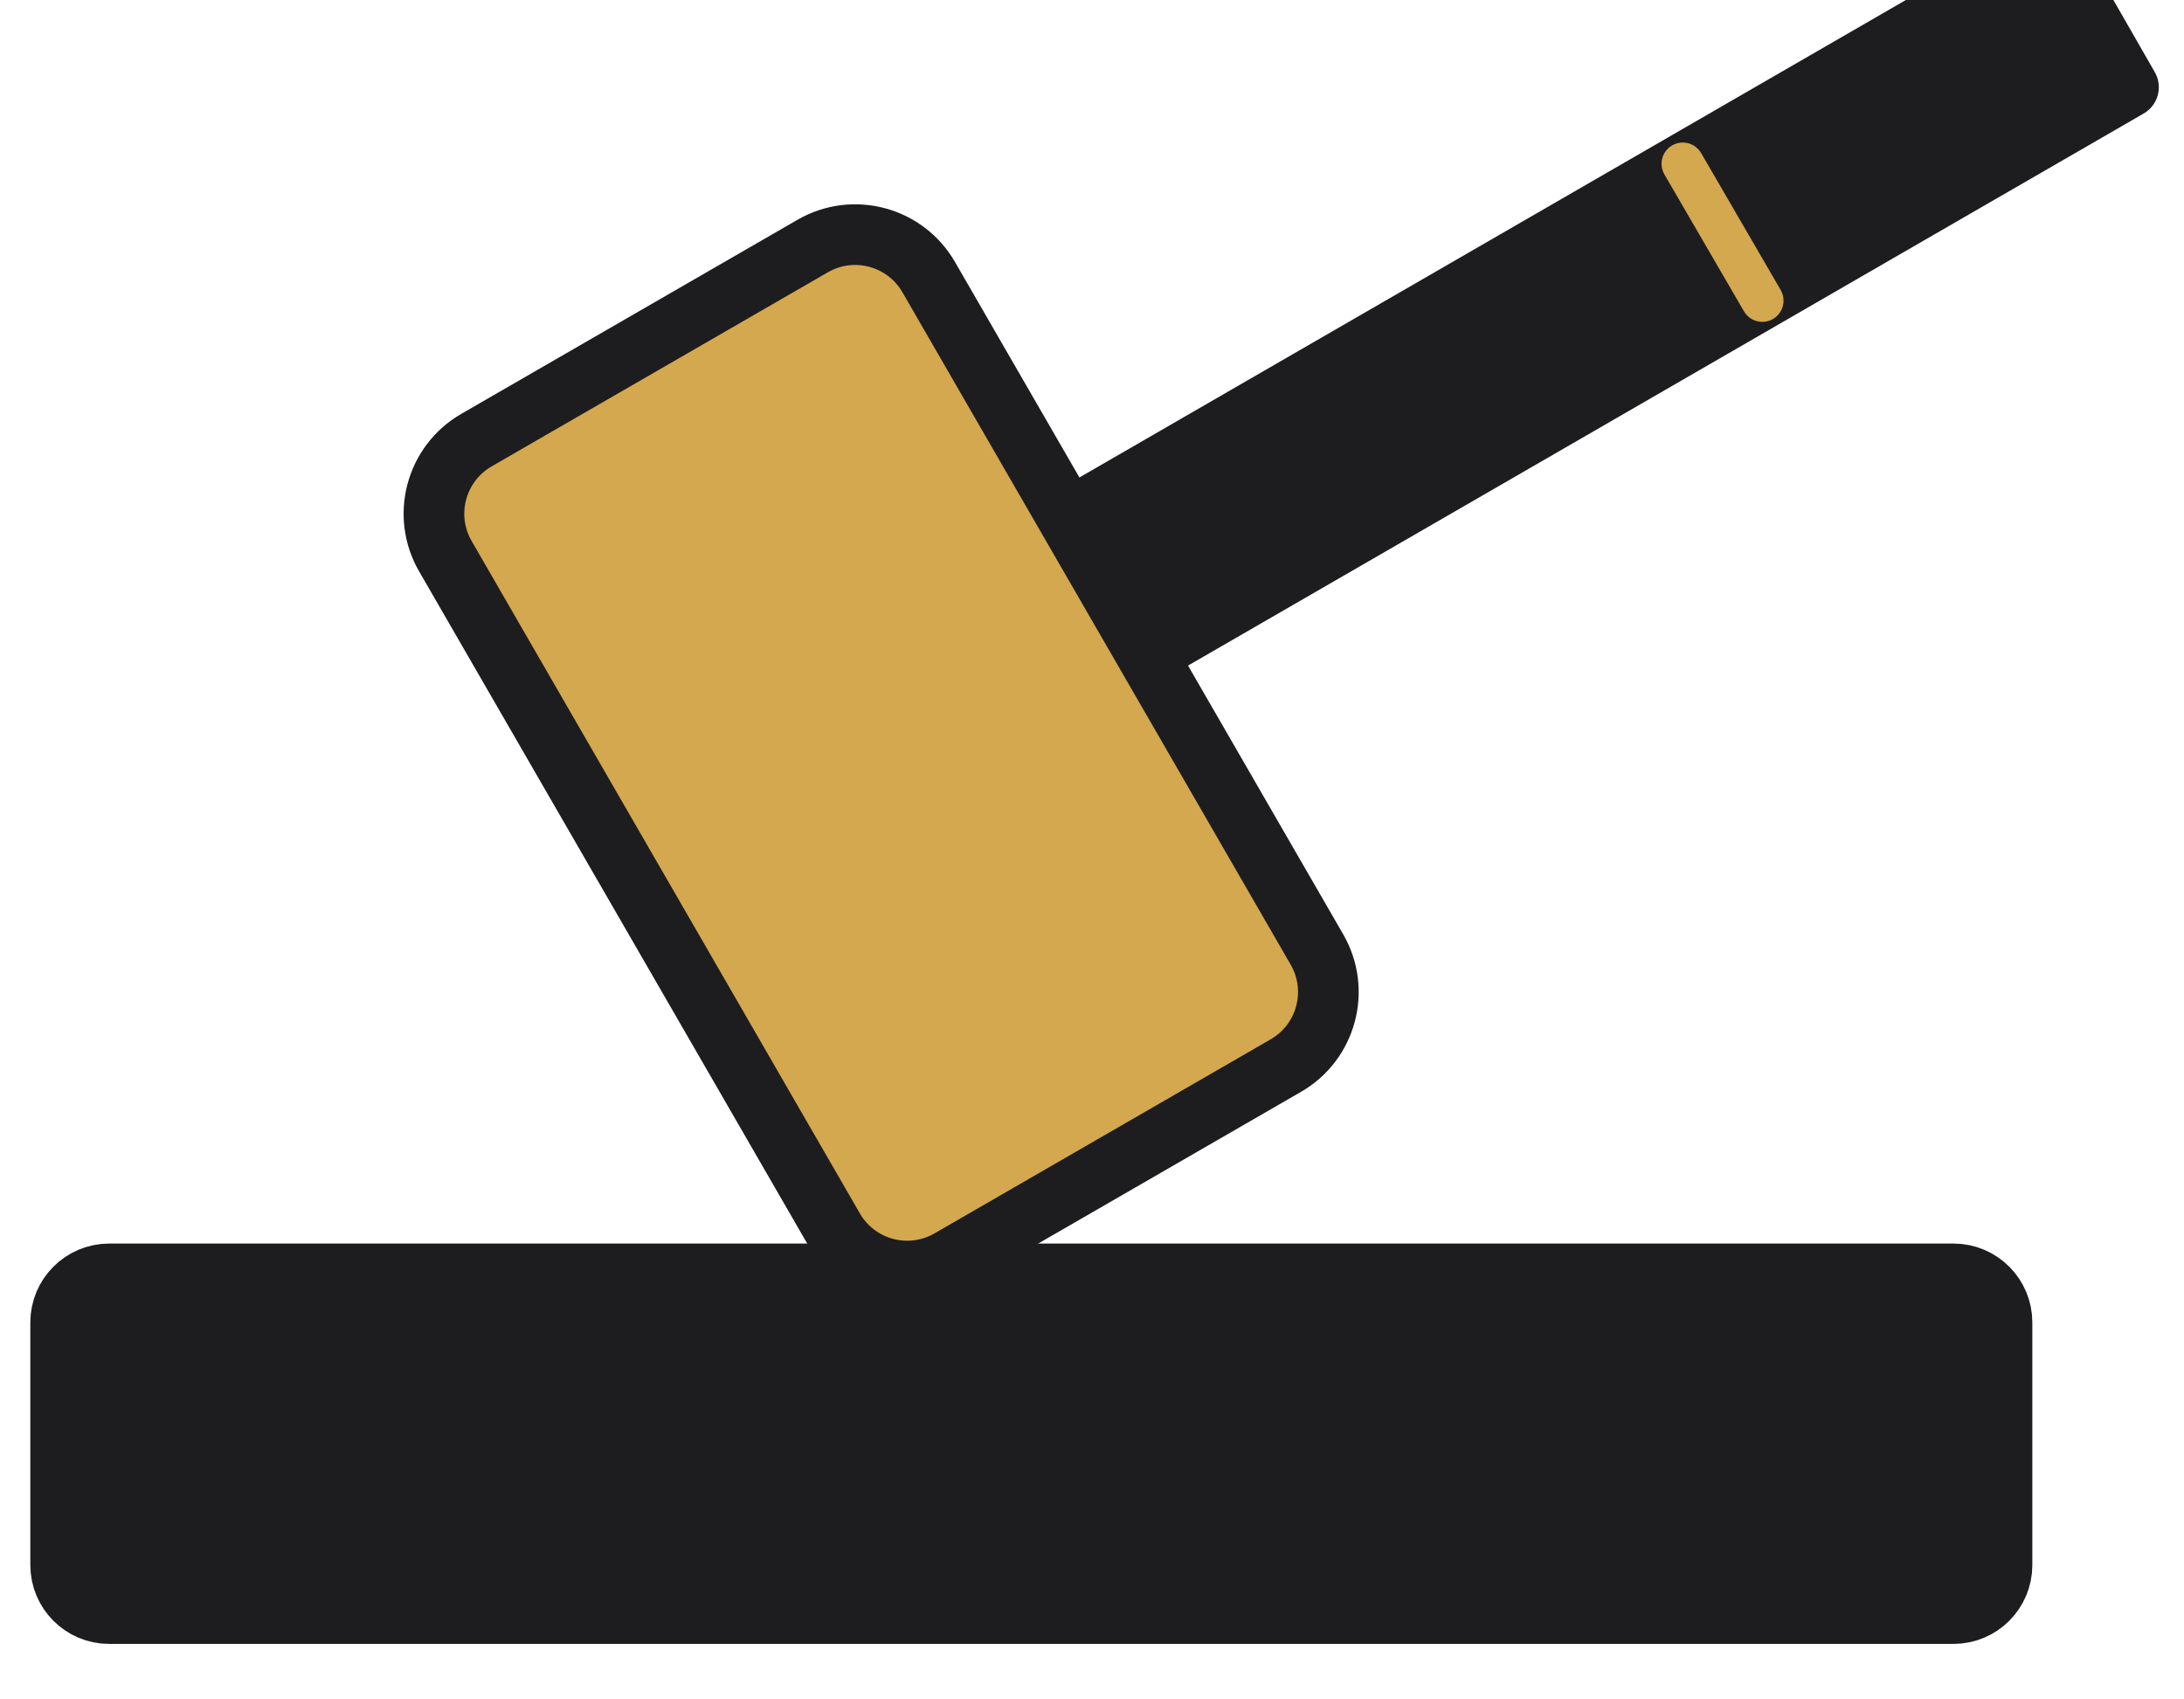
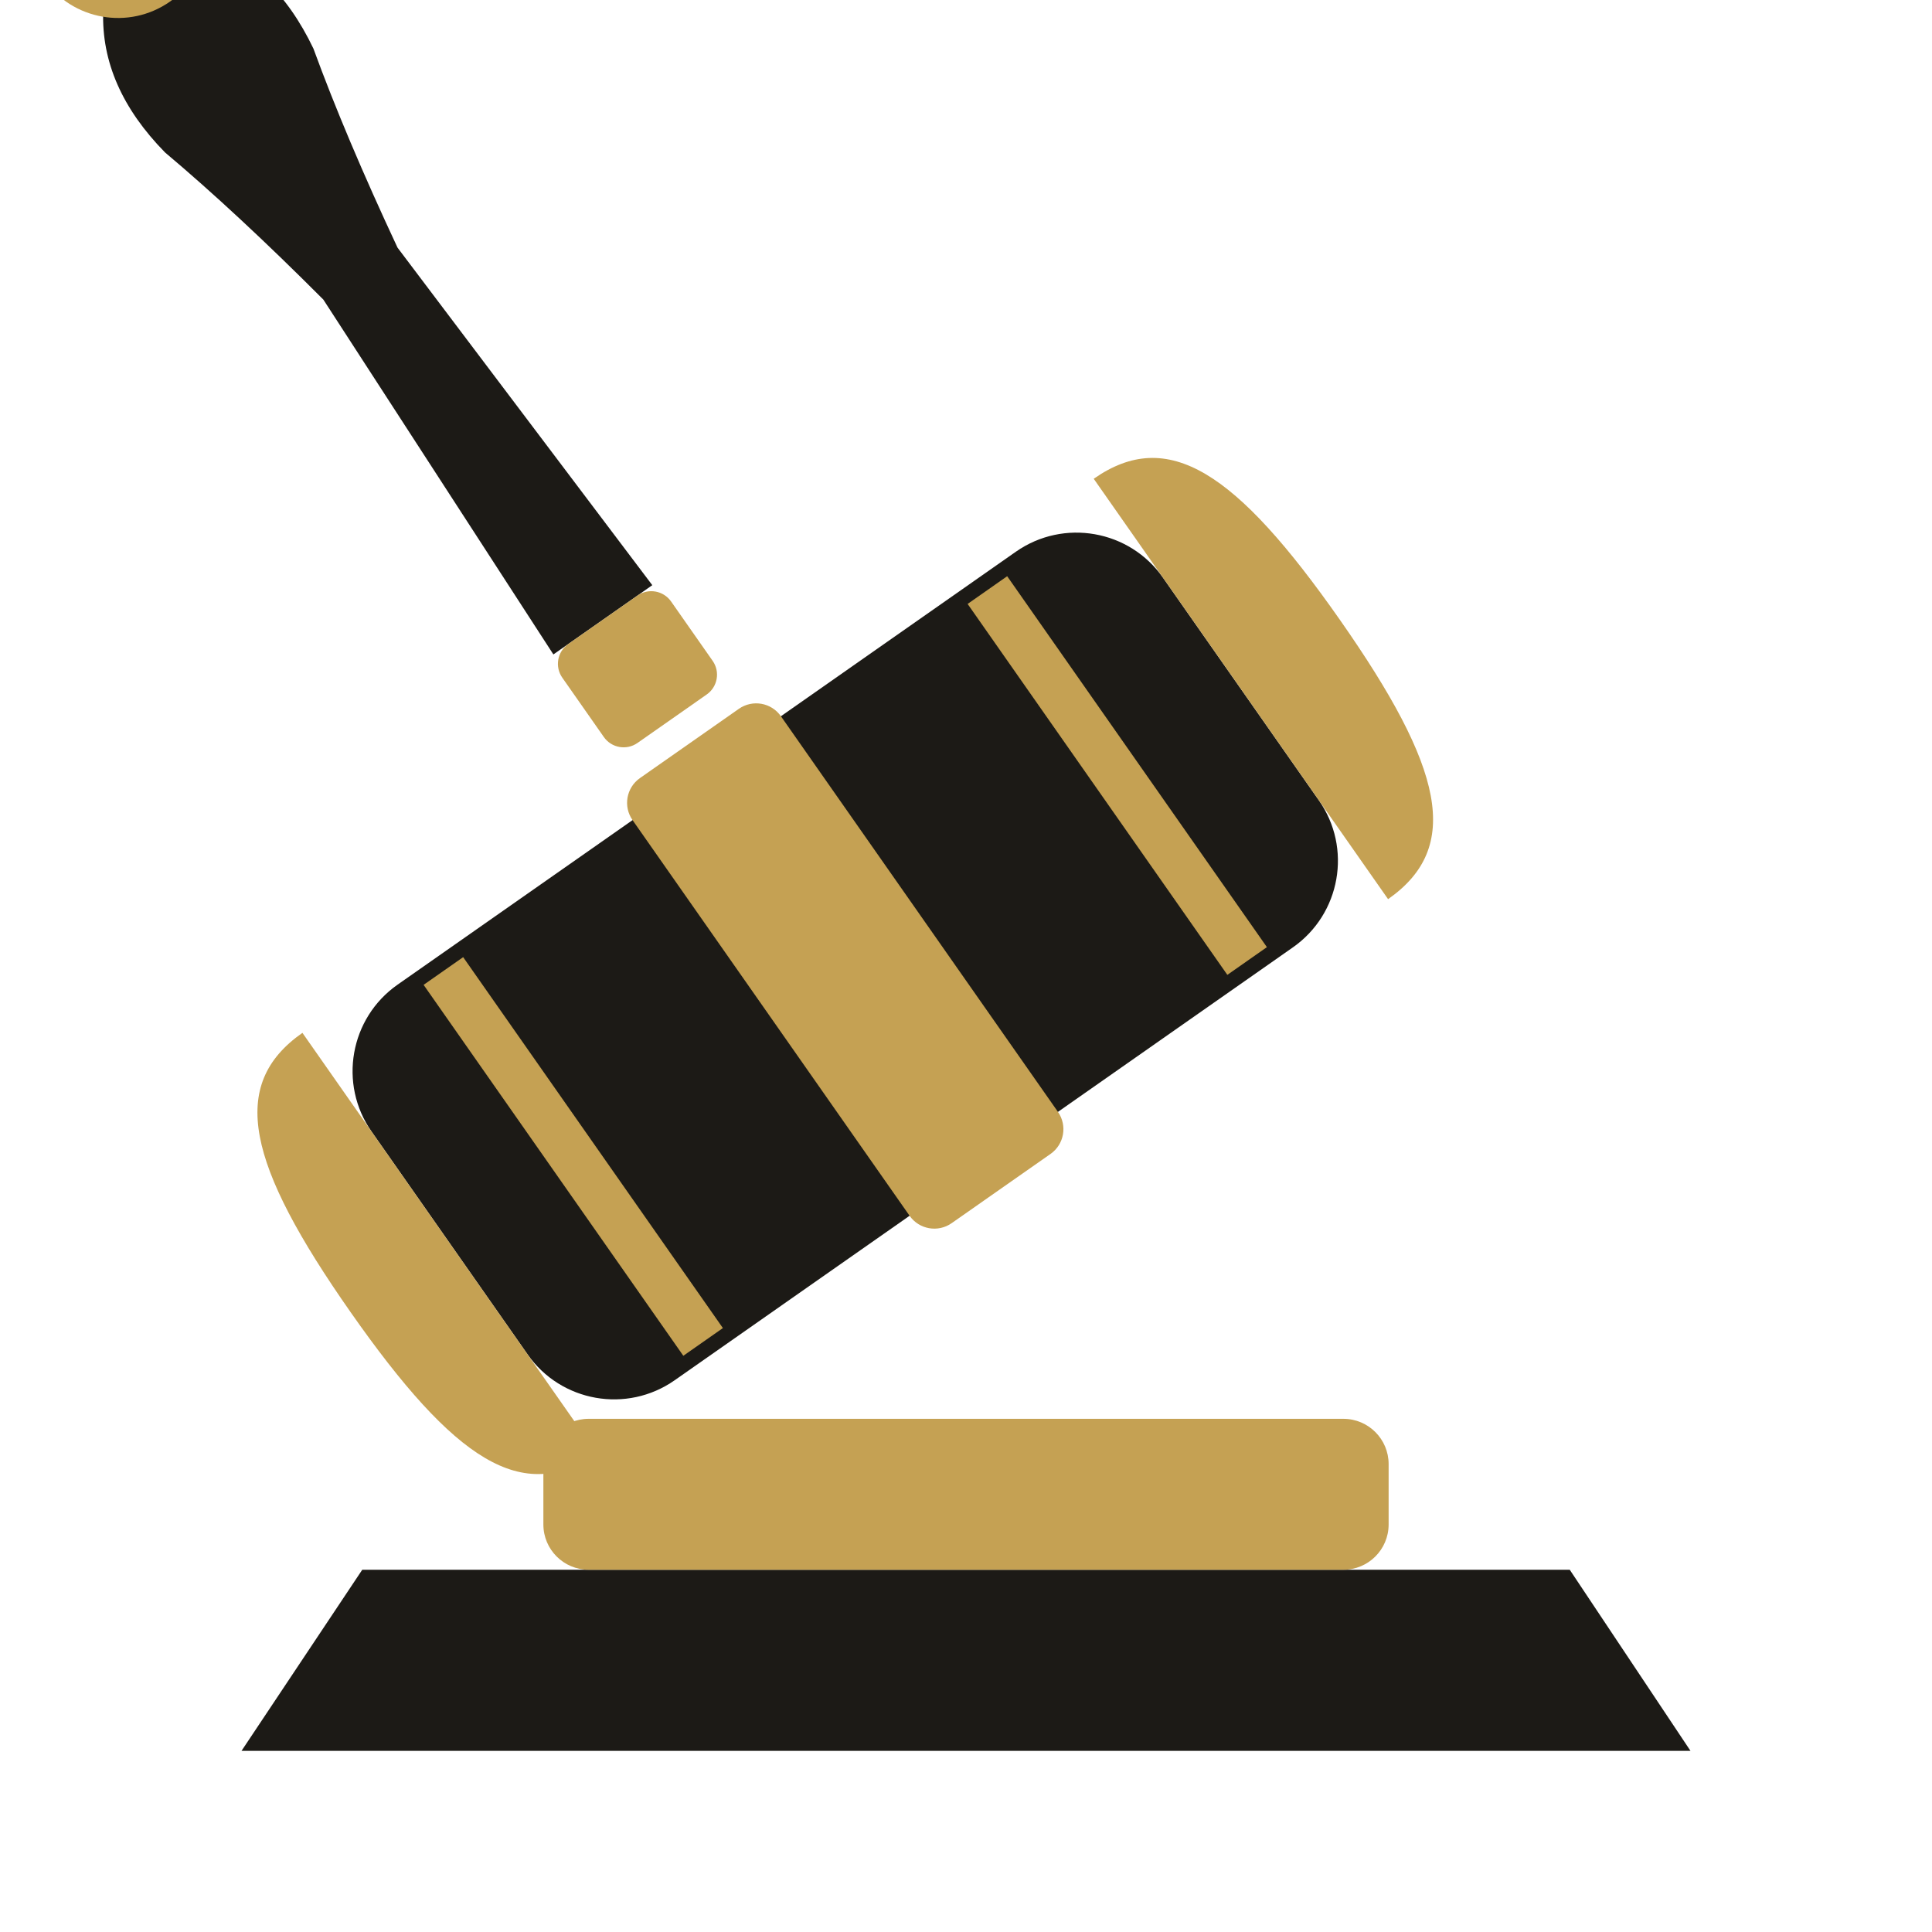
- <svg xmlns="http://www.w3.org/2000/svg" viewBox="330 250 360 280">
-   <g transform="translate(0 -40)" fill="#1d1d1f" stroke="#1d1d1f" stroke-width="10" stroke-linejoin="round">
-     <rect x="340" y="500" width="320" height="56" rx="8" />
-     <g transform="rotate(15 474.5 498.8)">
-       <polygon points="460.9,420.3 623.5,257.6 605.3,239.3 442.7,402" />
-       <path d="M555.8 288.8L574.3 307.2" stroke="#d4a84f" stroke-width="7" stroke-linecap="round" fill="none" />
-       <rect x="375.3" y="370.8" width="156" height="92" rx="14" transform="rotate(45 453.3 416.8)" fill="#d4a84f" />
-     </g>
+ <svg xmlns="http://www.w3.org/2000/svg" viewBox="0 0 64 64">
+   <path d="M 8 58 L 56 58 L 52 52 L 12 52 Z" fill="#1c1a16" />
+   <rect x="18" y="47" width="28" height="5" rx="1.5" fill="#c5a153" />
+   <g transform="translate(28 32) rotate(-35)">
+     <path d="M -2 -14 L -1.5 -28 Q -2.2 -32 -3 -35 Q -3.5 -38 -2 -40 L 2 -40 Q 3.5 -38 3 -35 Q 2.2 -32 1.5 -28 L 2 -14 Z" fill="#1c1a16" />
+     <circle cx="0" cy="-42" r="3" fill="#c5a153" />
+     <rect x="-2.2" y="-14" width="4.4" height="4" rx="0.8" fill="#c5a153" />
+     <rect x="-16" y="-8" width="32" height="16" rx="3.5" fill="#1c1a16" />
+     <rect x="-3" y="-9" width="6" height="18" rx="1" fill="#c5a153" />
+     <line x1="-11" y1="-7.5" x2="-11" y2="7.5" stroke="#c5a153" stroke-width="1.6" />
+     <line x1="11" y1="-7.5" x2="11" y2="7.5" stroke="#c5a153" stroke-width="1.6" />
+     <path d="M -16 -8.5 C -19 -8.5 -20 -6 -20 0 C -20 6 -19 8.5 -16 8.5 Z" fill="#c5a153" />
+     <path d="M 16 -8.5 C 19 -8.5 20 -6 20 0 C 20 6 19 8.5 16 8.5 Z" fill="#c5a153" />
  </g>
</svg>
